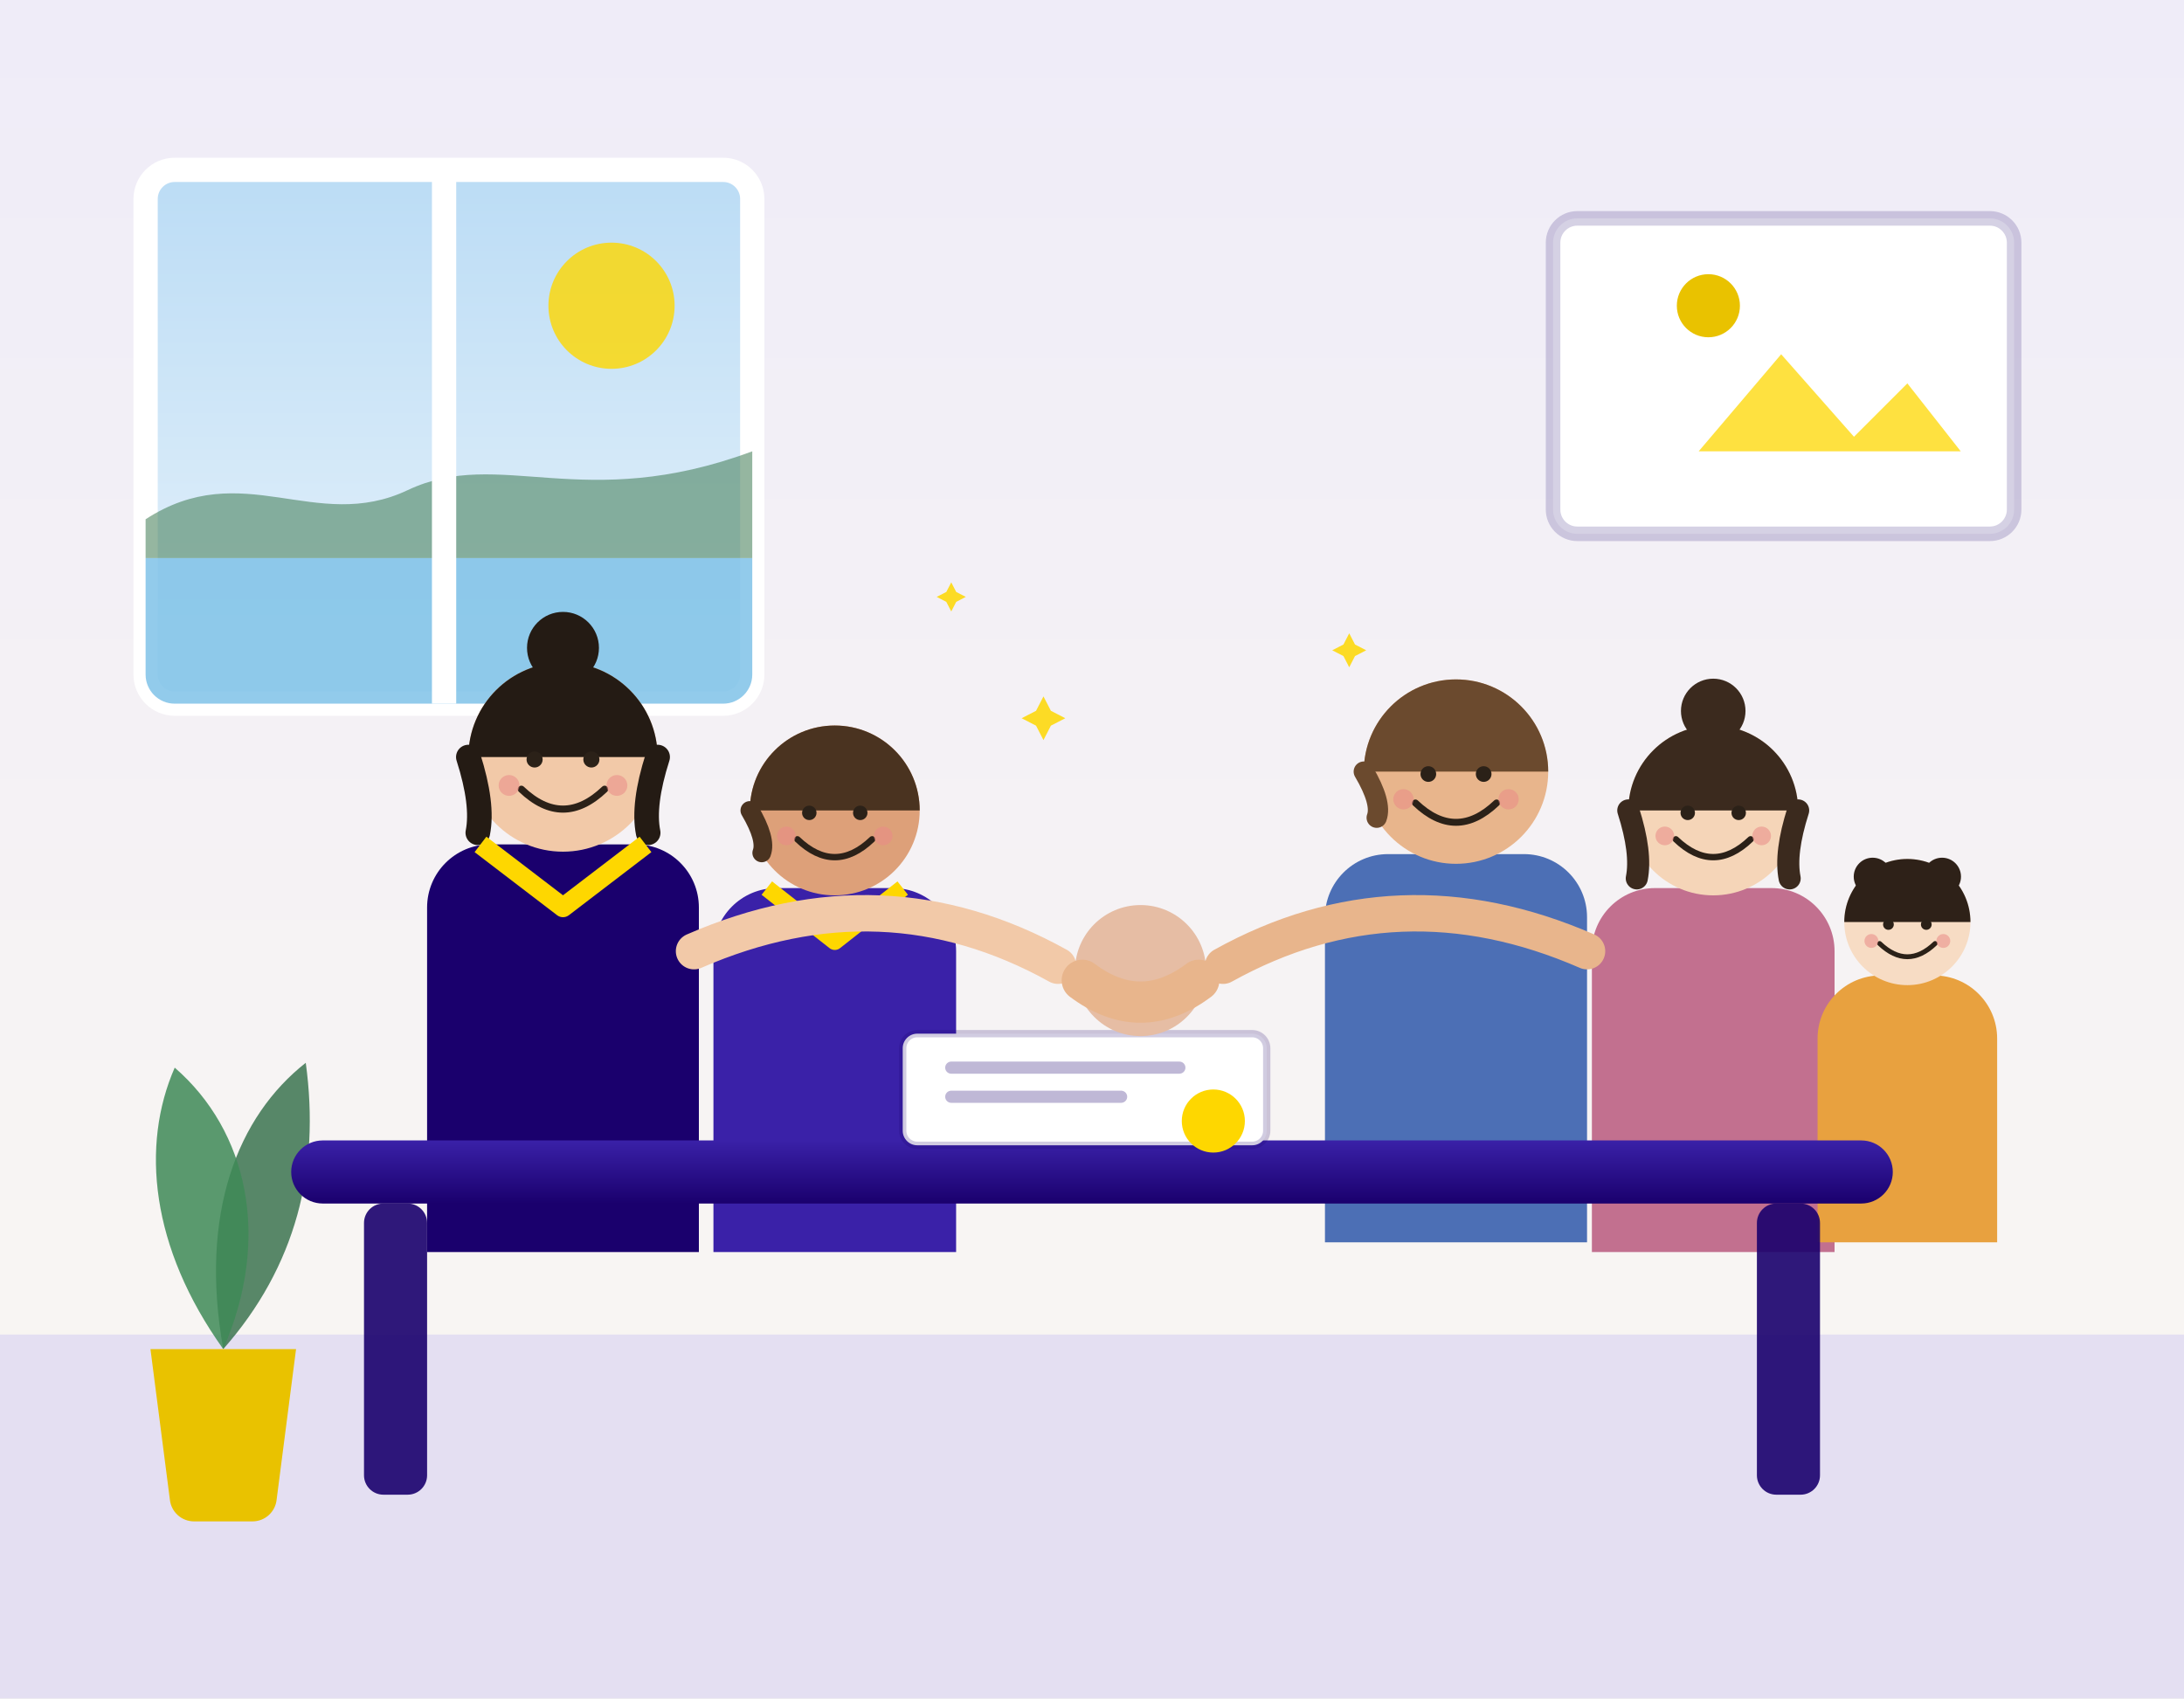
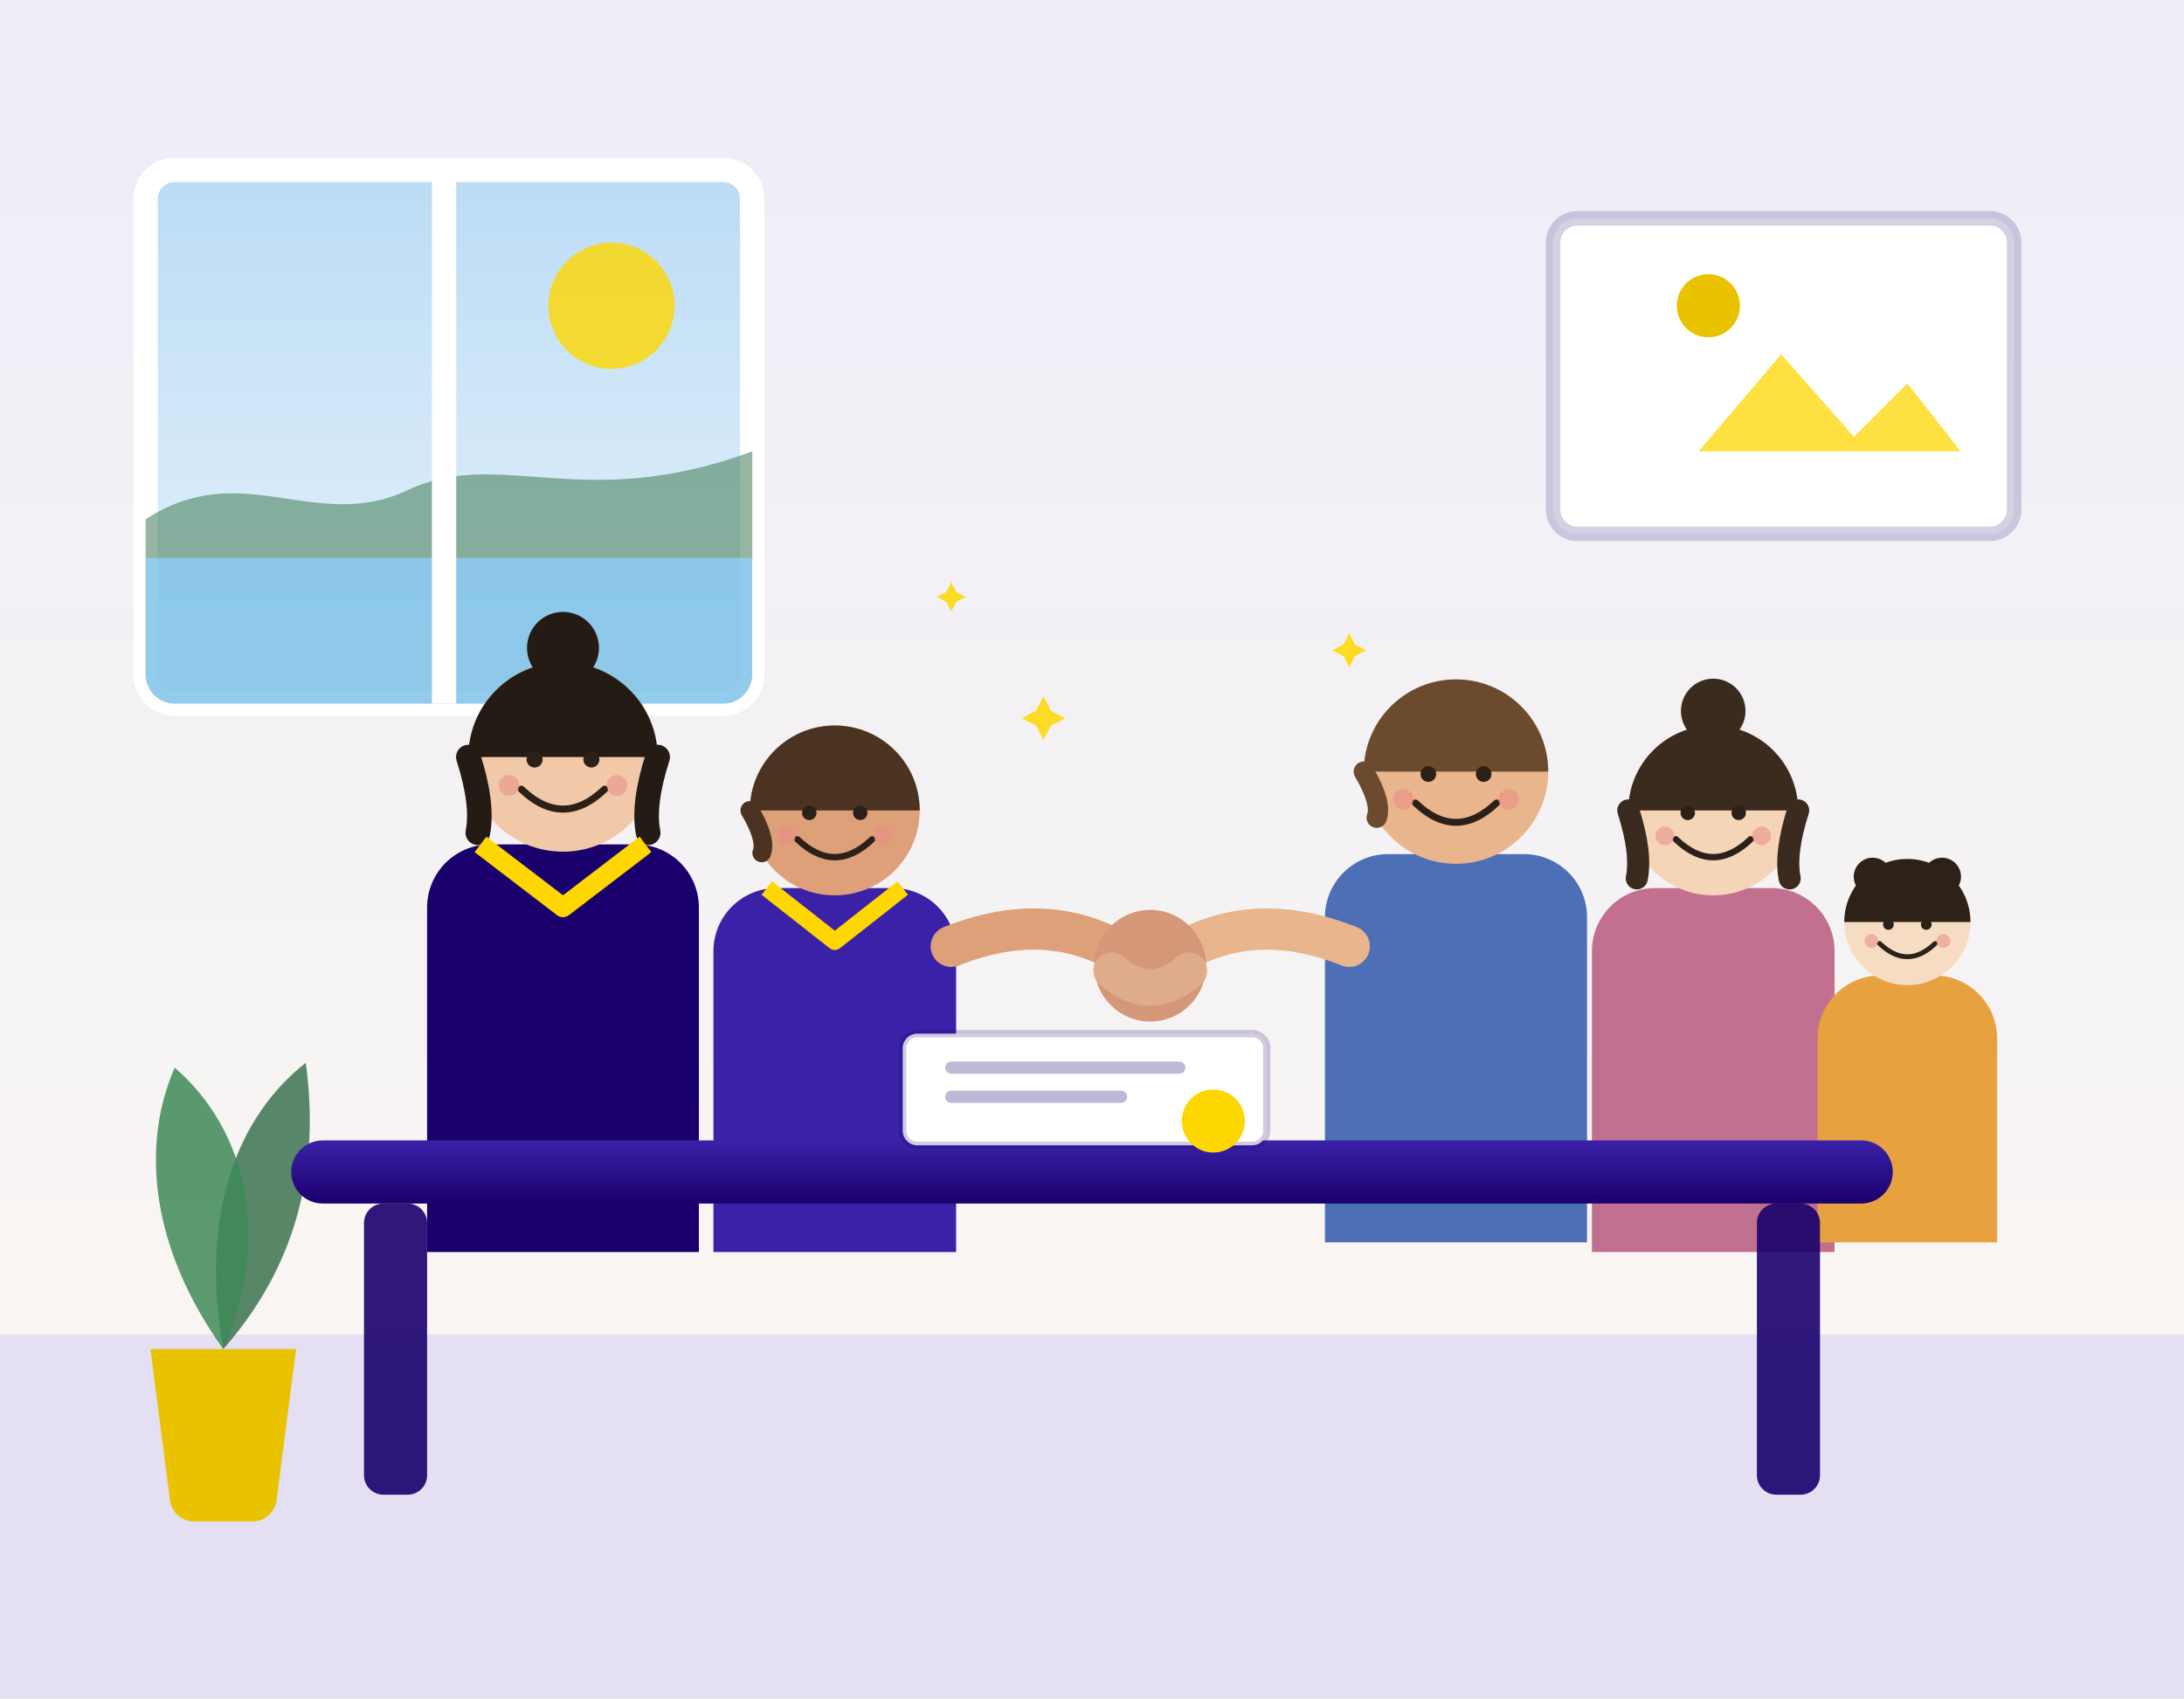
<svg xmlns="http://www.w3.org/2000/svg" viewBox="0 0 900 700" width="900" height="700" role="img" aria-label="איור: צוות המשרד סוגר עסקה עם משפחה">
  <defs>
    <linearGradient id="wall" x1="0" y1="0" x2="0" y2="1">
      <stop offset="0" stop-color="#EFECF8" />
      <stop offset="1" stop-color="#FBF8F1" />
    </linearGradient>
    <linearGradient id="sky" x1="0" y1="0" x2="0" y2="1">
      <stop offset="0" stop-color="#BBDCF5" />
      <stop offset="1" stop-color="#E8F3FB" />
    </linearGradient>
    <linearGradient id="desk" x1="0" y1="0" x2="0" y2="1">
      <stop offset="0" stop-color="#3A21A8" />
      <stop offset="1" stop-color="#1A006D" />
    </linearGradient>
  </defs>
  <rect width="900" height="700" fill="url(#wall)" />
  <rect y="550" width="900" height="150" fill="#E4DFF2" />
  <rect x="60" y="70" width="250" height="220" rx="12" fill="url(#sky)" stroke="#FFFFFF" stroke-width="10" />
  <path d="M60 230h250v48a12 12 0 0 1-12 12H72a12 12 0 0 1-12-12Z" fill="#7FC2E8" opacity=".85" />
  <path d="M60 214c40-26 70 6 108-12s72 10 142-16v44H60Z" fill="#3E7A52" opacity=".55" />
  <circle cx="252" cy="126" r="26" fill="#FED700" opacity=".8" />
  <rect x="178" y="70" width="10" height="220" fill="#FFFFFF" />
  <rect x="640" y="90" width="190" height="130" rx="10" fill="#FFFFFF" stroke="#1A006D" stroke-opacity=".18" stroke-width="6" />
  <path d="M700 186l34-40 30 34 22-22 22 28H700Z" fill="#FED700" opacity=".75" />
  <circle cx="704" cy="126" r="13" fill="#E9C200" />
  <path d="M92 556c-10-56 6-96 34-118 6 44-4 84-34 118Z" fill="#2F6B45" opacity=".8" />
  <path d="M92 556c-30-42-34-84-20-116 30 26 40 70 20 116Z" fill="#3E8A57" opacity=".85" />
  <path d="M62 556h60l-8 62a10 10 0 0 1-10 9H80a10 10 0 0 1-10-9Z" fill="#E9C200" />
  <path d="M546.0 512v-134a26 26 0 0 1 26-26h56a26 26 0 0 1 26 26v134Z" fill="#4C6FB5" />
  <circle cx="600" cy="318" r="38" fill="#E8B58C" />
  <path d="M562 318a38 38 0 0 1 76 0Z" fill="#6B4A2E" />
  <path d="M562 318q7.6 12.92 5.32 19.0" fill="none" stroke="#6B4A2E" stroke-width="8.36" stroke-linecap="round" />
  <circle cx="588.6" cy="319" r="3.23" fill="#2B2118" />
  <circle cx="611.4" cy="319" r="3.23" fill="#2B2118" />
  <path d="M583.28 330.92q16.72 15.96 33.44 0" fill="none" stroke="#2B2118" stroke-width="2.85" stroke-linecap="round" />
  <circle cx="578.34" cy="329.4" r="4.18" fill="#E98A86" opacity=".55" />
  <circle cx="621.66" cy="329.4" r="4.18" fill="#E98A86" opacity=".55" />
  <path d="M656.0 516v-124a26 26 0 0 1 26-26h48a26 26 0 0 1 26 26v124Z" fill="#C2708F" />
  <circle cx="706" cy="334" r="35" fill="#F5D5B8" />
  <path d="M671 334a35 35 0 0 1 70 0Z" fill="#3B2A1E" />
  <path d="M671 334q5.6 17.5 3.5 28.0" fill="none" stroke="#3B2A1E" stroke-width="9.1" stroke-linecap="round" />
  <path d="M741 334q-5.6 17.5 -3.5 28.0" fill="none" stroke="#3B2A1E" stroke-width="9.1" stroke-linecap="round" />
  <circle cx="706" cy="293" r="13.3" fill="#3B2A1E" />
  <circle cx="695.5" cy="335" r="2.975" fill="#2B2118" />
  <circle cx="716.5" cy="335" r="2.975" fill="#2B2118" />
  <path d="M690.6 345.9q15.4 14.7 30.8 0" fill="none" stroke="#2B2118" stroke-width="2.625" stroke-linecap="round" />
  <circle cx="686.05" cy="344.5" r="3.85" fill="#E98A86" opacity=".55" />
  <circle cx="725.95" cy="344.5" r="3.85" fill="#E98A86" opacity=".55" />
  <path d="M749.0 512v-84a26 26 0 0 1 26-26h22a26 26 0 0 1 26 26v84Z" fill="#E8A13F" />
  <circle cx="786" cy="380" r="26" fill="#F7DCC4" />
  <path d="M760 380a26 26 0 0 1 52 0Z" fill="#2E2118" />
  <circle cx="771.7" cy="361.28" r="7.8" fill="#2E2118" />
  <circle cx="800.3" cy="361.28" r="7.8" fill="#2E2118" />
  <circle cx="778.2" cy="381" r="2.21" fill="#2B2118" />
  <circle cx="793.8" cy="381" r="2.21" fill="#2B2118" />
  <path d="M774.56 388.84q11.44 10.92 22.88 0" fill="none" stroke="#2B2118" stroke-width="2.0" stroke-linecap="round" />
  <circle cx="771.18" cy="387.8" r="2.86" fill="#E98A86" opacity=".55" />
  <circle cx="800.82" cy="387.8" r="2.86" fill="#E98A86" opacity=".55" />
  <path d="M176.0 516v-142a26 26 0 0 1 26-26h60a26 26 0 0 1 26 26v142Z" fill="#1A006D" />
  <circle cx="232" cy="312" r="39" fill="#F2C9A8" />
  <path d="M193 312a39 39 0 0 1 78 0Z" fill="#241B14" />
  <path d="M193 312q6.24 19.5 3.9 31.2" fill="none" stroke="#241B14" stroke-width="10.14" stroke-linecap="round" />
  <path d="M271 312q-6.24 19.5 -3.9 31.2" fill="none" stroke="#241B14" stroke-width="10.14" stroke-linecap="round" />
  <circle cx="232" cy="267" r="14.82" fill="#241B14" />
  <circle cx="220.3" cy="313" r="3.315" fill="#2B2118" />
  <circle cx="243.7" cy="313" r="3.315" fill="#2B2118" />
  <path d="M214.84 325.26q17.16 16.38 34.32 0" fill="none" stroke="#2B2118" stroke-width="2.925" stroke-linecap="round" />
  <circle cx="209.77" cy="323.7" r="4.29" fill="#E98A86" opacity=".55" />
  <circle cx="254.23" cy="323.7" r="4.29" fill="#E98A86" opacity=".55" />
  <path d="M198 348l34 26 34-26" fill="none" stroke="#FED700" stroke-width="8" stroke-linejoin="round" />
  <path d="M294.0 516v-124a26 26 0 0 1 26-26h48a26 26 0 0 1 26 26v124Z" fill="#3A21A8" />
  <circle cx="344" cy="334" r="35" fill="#DDA079" />
  <path d="M309 334a35 35 0 0 1 70 0Z" fill="#4A3320" />
  <path d="M309 334q7.0 11.9 4.9 17.5" fill="none" stroke="#4A3320" stroke-width="7.7" stroke-linecap="round" />
  <circle cx="333.5" cy="335" r="2.975" fill="#2B2118" />
  <circle cx="354.5" cy="335" r="2.975" fill="#2B2118" />
  <path d="M328.6 345.9q15.4 14.7 30.8 0" fill="none" stroke="#2B2118" stroke-width="2.625" stroke-linecap="round" />
  <circle cx="324.05" cy="344.5" r="3.85" fill="#E98A86" opacity=".55" />
  <circle cx="363.95" cy="344.5" r="3.85" fill="#E98A86" opacity=".55" />
  <path d="M316 366l28 22 28-22" fill="none" stroke="#FED700" stroke-width="7" stroke-linejoin="round" />
  <rect x="120" y="470" width="660" height="26" rx="13" fill="url(#desk)" />
  <rect x="150" y="496" width="26" height="120" rx="8" fill="#1A006D" opacity=".9" />
  <rect x="724" y="496" width="26" height="120" rx="8" fill="#1A006D" opacity=".9" />
  <rect x="372" y="426" width="150" height="46" rx="6" fill="#FFFFFF" stroke="#1A006D" stroke-opacity=".2" stroke-width="3" />
  <path d="M392 440h94M392 452h70" stroke="#1A006D" stroke-opacity=".28" stroke-width="5" stroke-linecap="round" />
  <circle cx="500" cy="462" r="13" fill="#FED700" />
-   <path d="M286 392q78 -34 150 6" fill="none" stroke="#F2C9A8" stroke-width="15" stroke-linecap="round" />
-   <path d="M654 392q-78 -34 -150 6" fill="none" stroke="#E8B58C" stroke-width="15" stroke-linecap="round" />
-   <circle cx="470" cy="400" r="27" fill="#F2C9A8" />
-   <circle cx="470" cy="400" r="27" fill="#1A006D" opacity=".06" />
-   <path d="M446 404q24 18 48 0" fill="none" stroke="#E8B58C" stroke-width="17" stroke-linecap="round" />
+   <path d="M392 390q40 -16 72 4" fill="none" stroke="#DDA079" stroke-width="17" stroke-linecap="round" />
+   <path d="M556 390q-40 -16 -72 4" fill="none" stroke="#E8B58C" stroke-width="17" stroke-linecap="round" />
+   <circle cx="474" cy="398" r="23" fill="#DDA079" />
+   <path d="M458 400q16 14 32 0" fill="none" stroke="#E8B58C" stroke-width="15" stroke-linecap="round" />
+   <circle cx="474" cy="398" r="23" fill="#1A006D" opacity=".05" />
  <path d="M430 287l3.06 5.94 5.94 3.06-5.94 3.06-3.06 5.94-3.06-5.94-5.94-3.06 5.94-3.06Z" fill="#FED700" opacity=".85" />
  <path d="M556 261l2.38 4.62 4.62 2.38-4.62 2.38-2.38 4.62-2.38-4.62-4.62-2.38 4.62-2.38Z" fill="#FED700" opacity=".85" />
  <path d="M392 240l2.04 3.96 3.96 2.04-3.96 2.04-2.04 3.96-2.04-3.96-3.96-2.04 3.96-2.04Z" fill="#FED700" opacity=".85" />
</svg>
